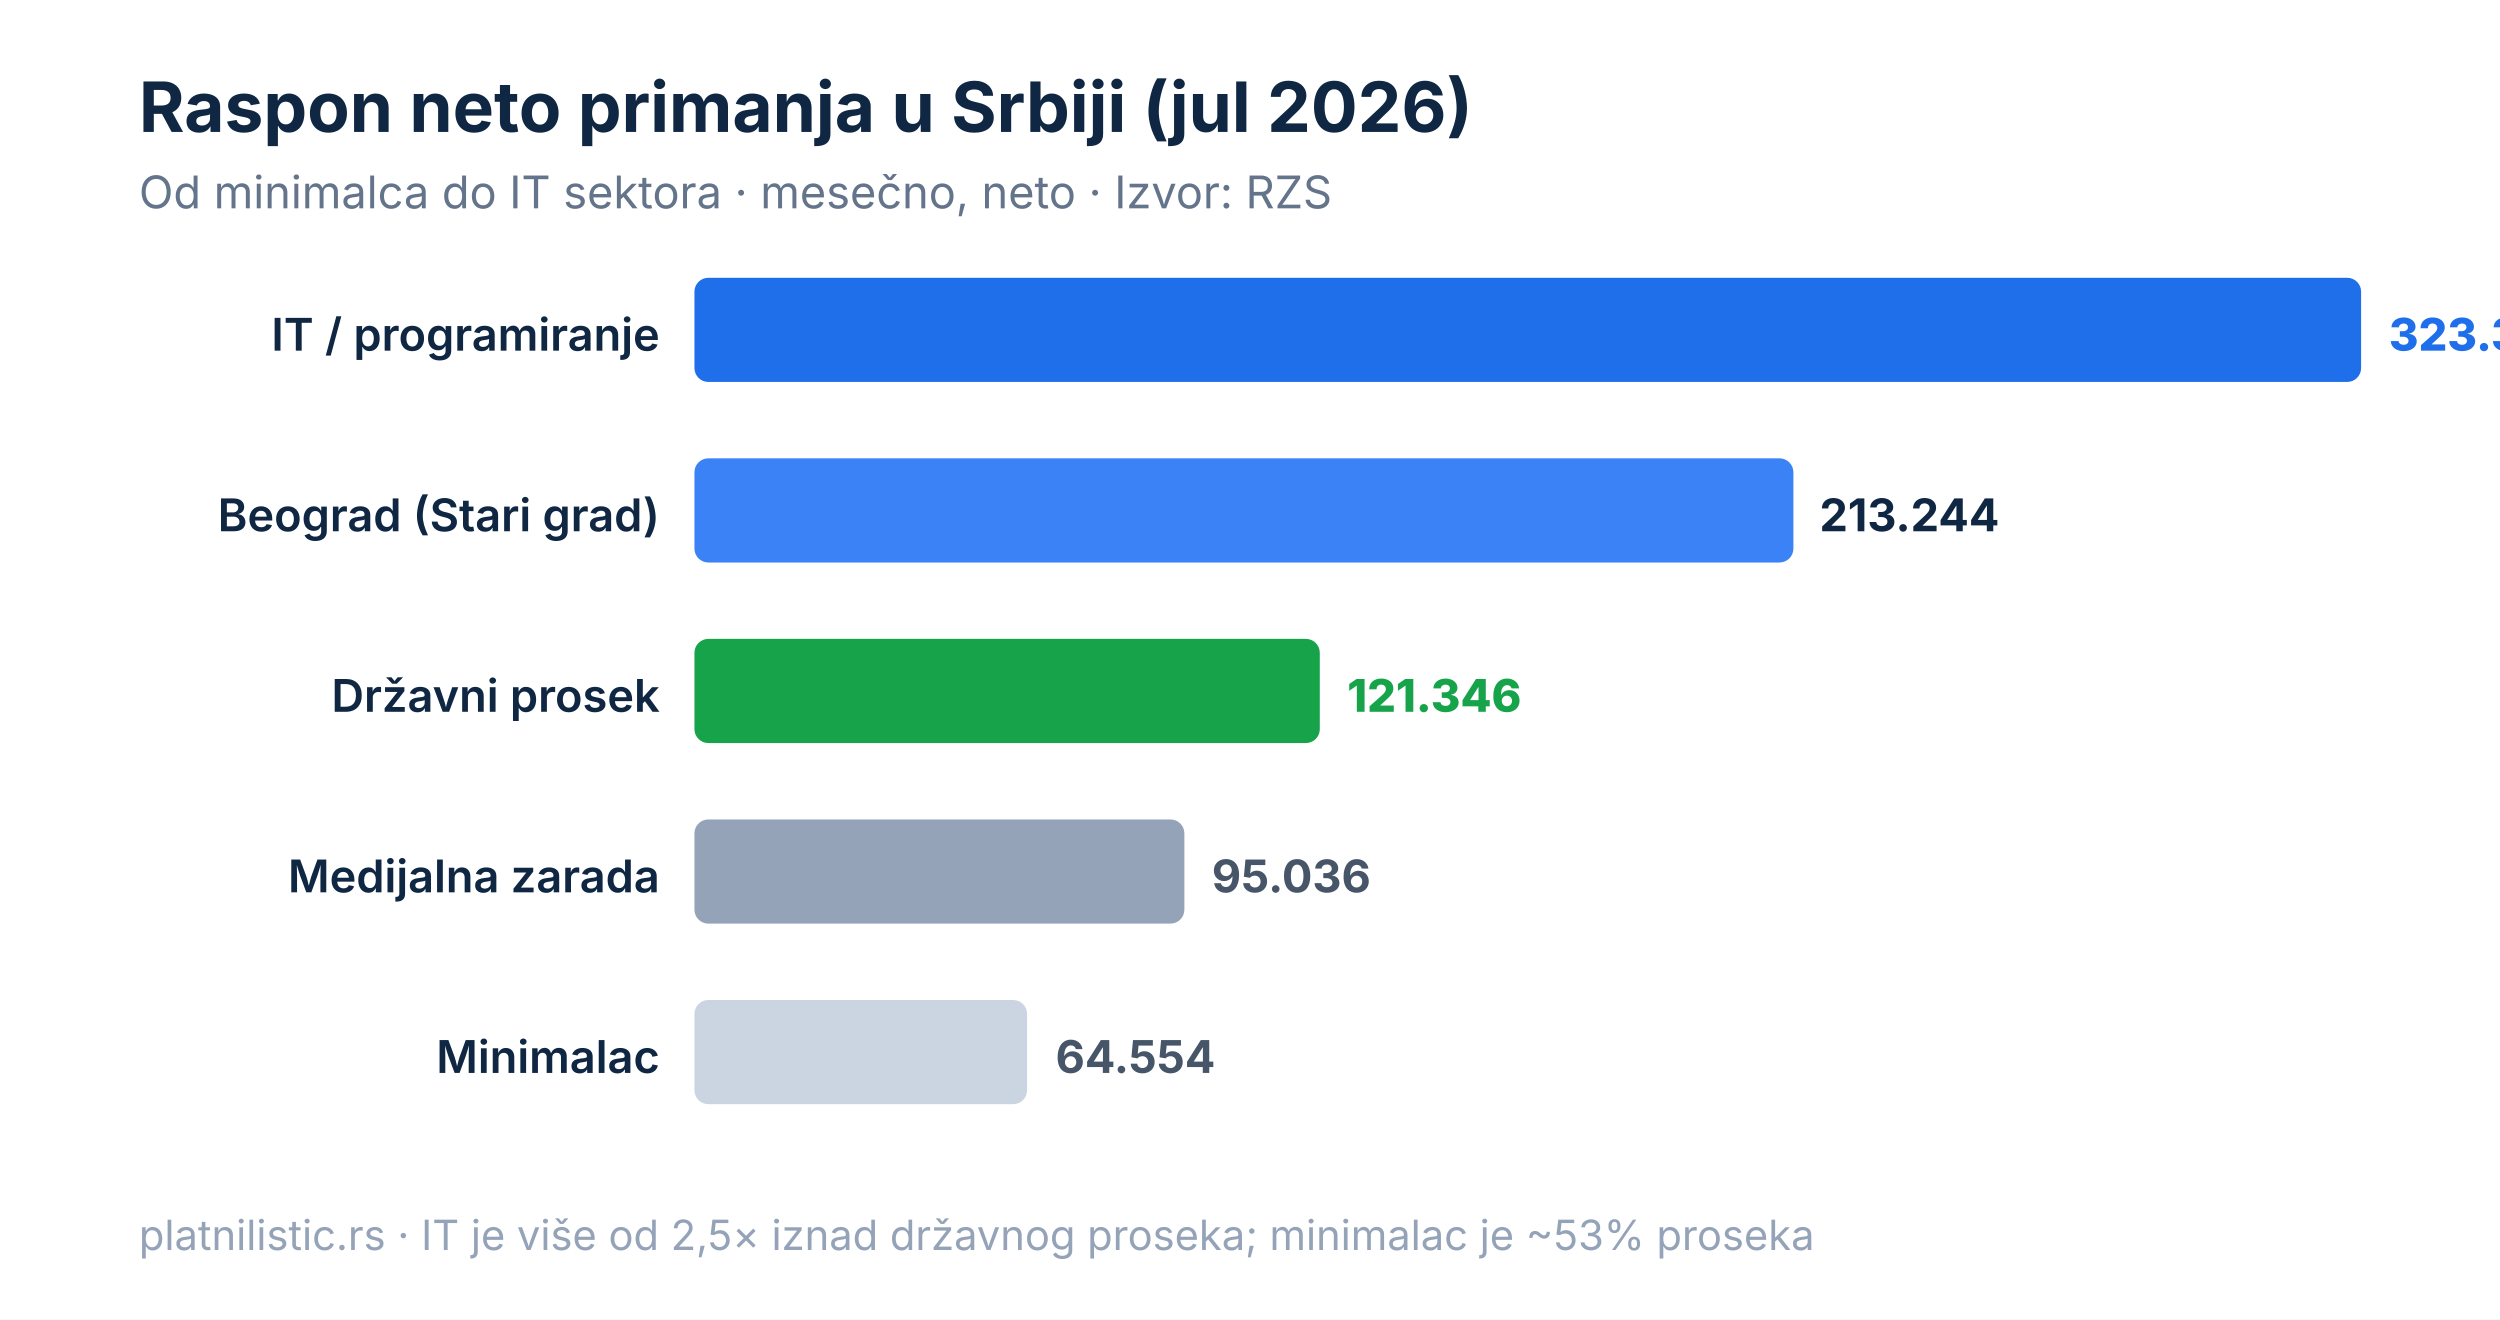
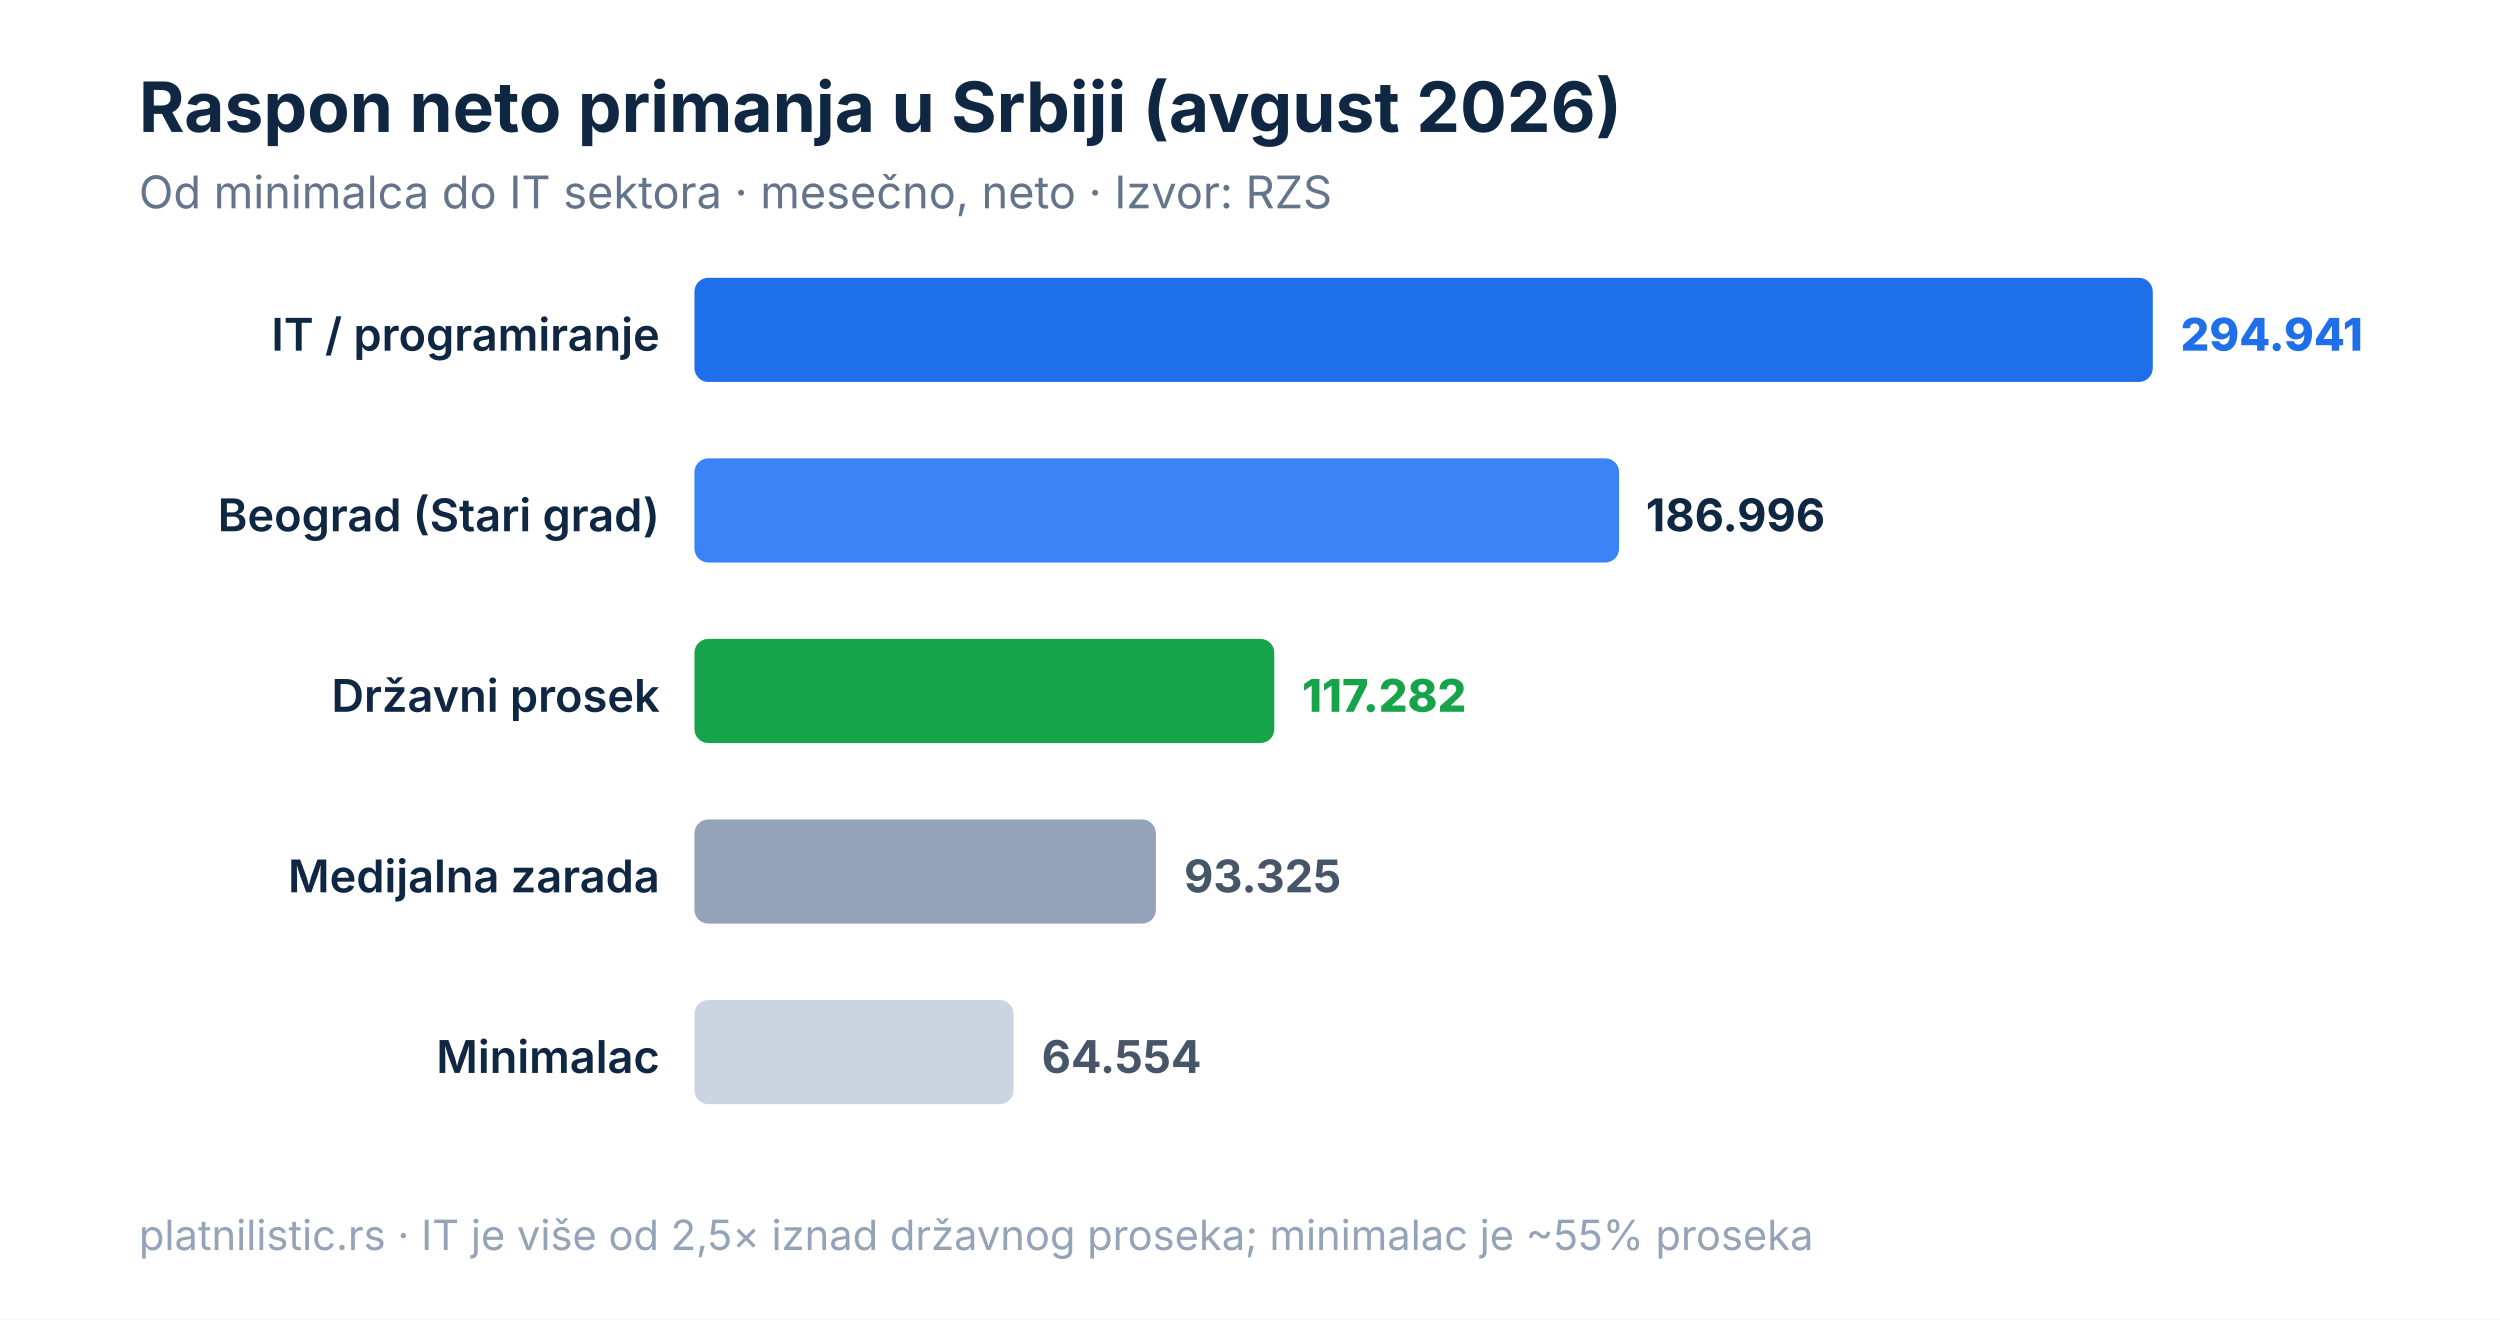
<svg xmlns="http://www.w3.org/2000/svg" viewBox="0 0 720 380" role="img" aria-labelledby="t2 d2" font-family="Inter, Arial, sans-serif">
  <rect width="720" height="380" fill="#ffffff" />
-   <text x="40" y="38" font-size="20" font-weight="700" fill="#0f2742">Raspon neto primanja u Srbiji (jul 2026)</text>
+   <text x="40" y="38" font-size="20" font-weight="700" fill="#0f2742">Raspon neto primanja u Srbiji (avgust 2026)</text>
  <text x="40" y="60" font-size="13" fill="#64748b">Od minimalca do IT sektora · mesečno, neto · Izvor: RZS</text>
  <g font-size="13" fill="#0f2742" text-anchor="end" font-weight="600">
    <text x="190" y="101">IT / programiranje</text>
    <text x="190" y="153">Beograd (Stari grad)</text>
    <text x="190" y="205">Državni prosek</text>
    <text x="190" y="257">Medijalna zarada</text>
    <text x="190" y="309">Minimalac</text>
  </g>
  <g>
-     <rect x="200" y="80" width="480.0" height="30" rx="4" fill="#1f6feb" />
-     <text x="688" y="101" font-size="13" font-weight="800" fill="#1f6feb">323.377</text>
-     <rect x="200" y="132" width="316.5" height="30" rx="4" fill="#3b82f6" />
-     <text x="524" y="153" font-size="13" font-weight="700" fill="#0f2742">213.244</text>
-     <rect x="200" y="184" width="180.1" height="30" rx="4" fill="#16a34a" />
-     <text x="388" y="205" font-size="13" font-weight="800" fill="#16a34a">121.346</text>
-     <rect x="200" y="236" width="141.1" height="30" rx="4" fill="#94a3b8" />
-     <text x="349" y="257" font-size="13" font-weight="700" fill="#475569">95.036</text>
-     <rect x="200" y="288" width="95.8" height="30" rx="4" fill="#cbd5e1" />
-     <text x="304" y="309" font-size="13" font-weight="700" fill="#475569">64.554</text>
+     <rect x="200" y="80" width="420.0" height="30" rx="4" fill="#1f6feb" />
+     <text x="628" y="101" font-size="13" font-weight="800" fill="#1f6feb">294.941</text>
+     <rect x="200" y="132" width="266.3" height="30" rx="4" fill="#3b82f6" />
+     <text x="474" y="153" font-size="13" font-weight="700" fill="#0f2742">186.996</text>
+     <rect x="200" y="184" width="167.0" height="30" rx="4" fill="#16a34a" />
+     <text x="375" y="205" font-size="13" font-weight="800" fill="#16a34a">117.282</text>
+     <rect x="200" y="236" width="132.9" height="30" rx="4" fill="#94a3b8" />
+     <text x="341" y="257" font-size="13" font-weight="700" fill="#475569">93.325</text>
+     <rect x="200" y="288" width="91.9" height="30" rx="4" fill="#cbd5e1" />
+     <text x="300" y="309" font-size="13" font-weight="700" fill="#475569">64.554</text>
  </g>
-   <text x="40" y="360" font-size="12" fill="#94a3b8">platnilistic.rs · IT je više od 2,5× iznad državnog proseka; minimalac je ~53% proseka</text>
+   <text x="40" y="360" font-size="12" fill="#94a3b8">platnilistic.rs · IT je više od 2,5× iznad državnog proseka; minimalac je ~55% proseka</text>
</svg>
